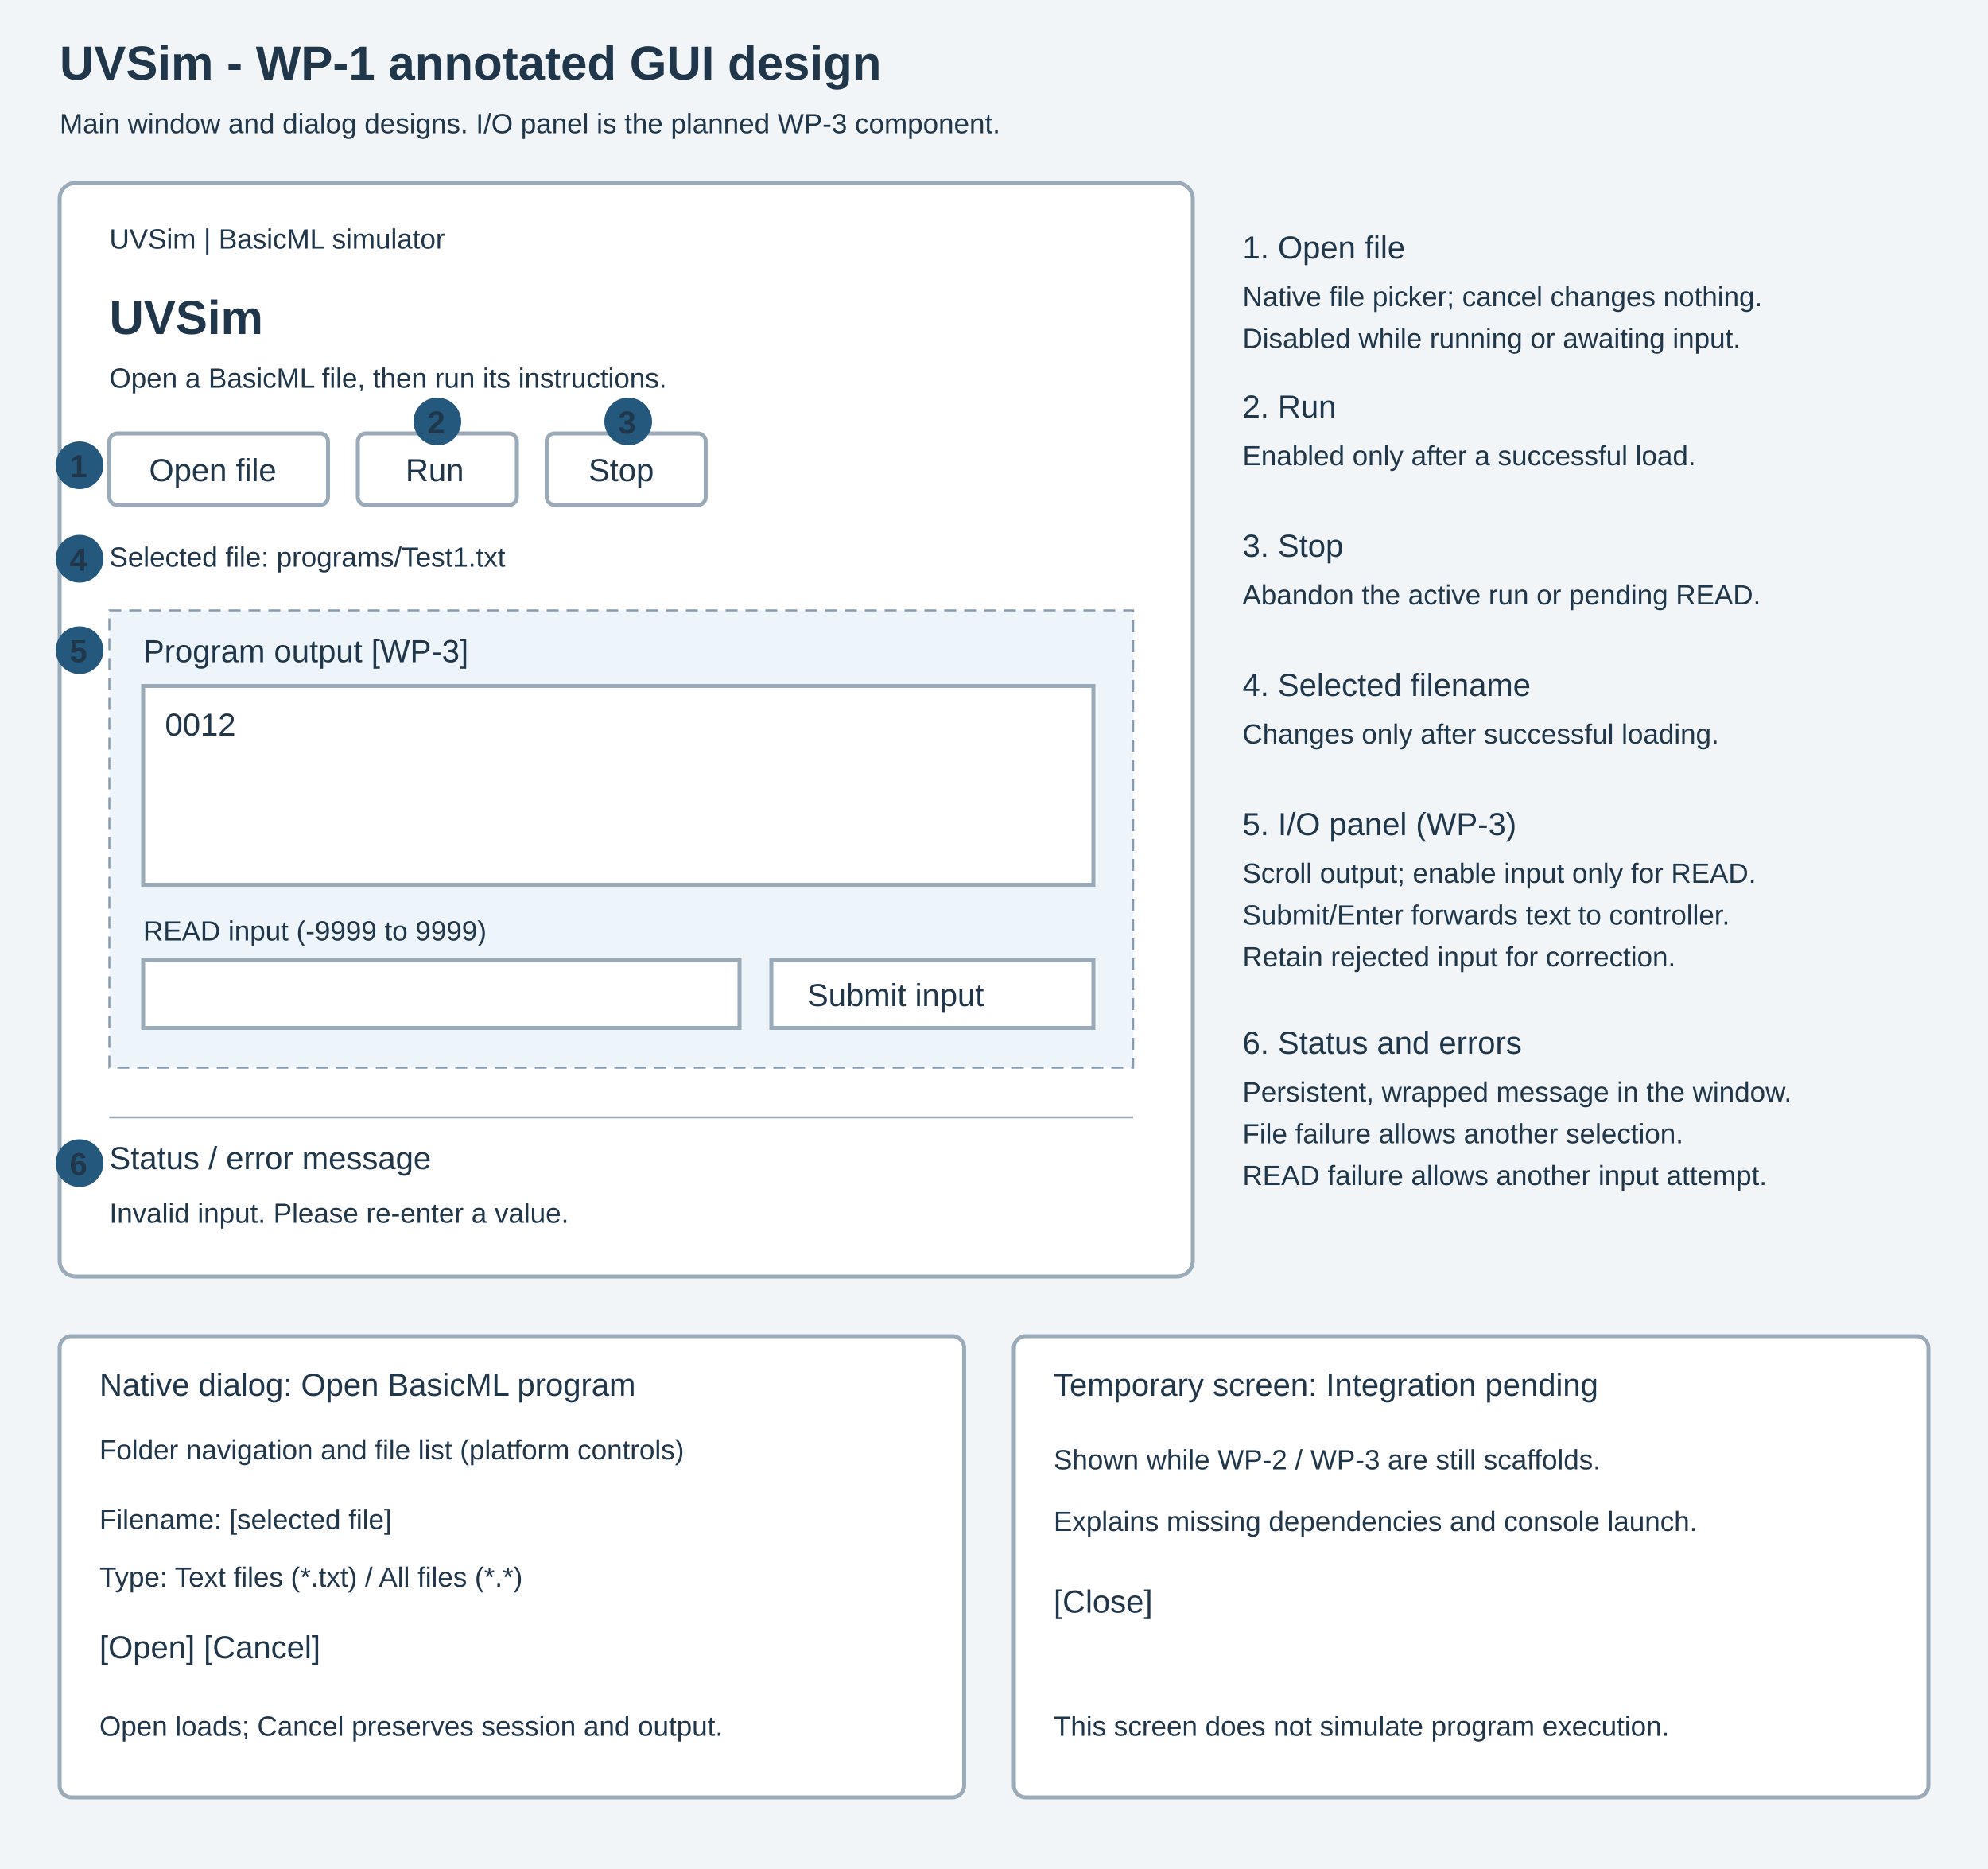
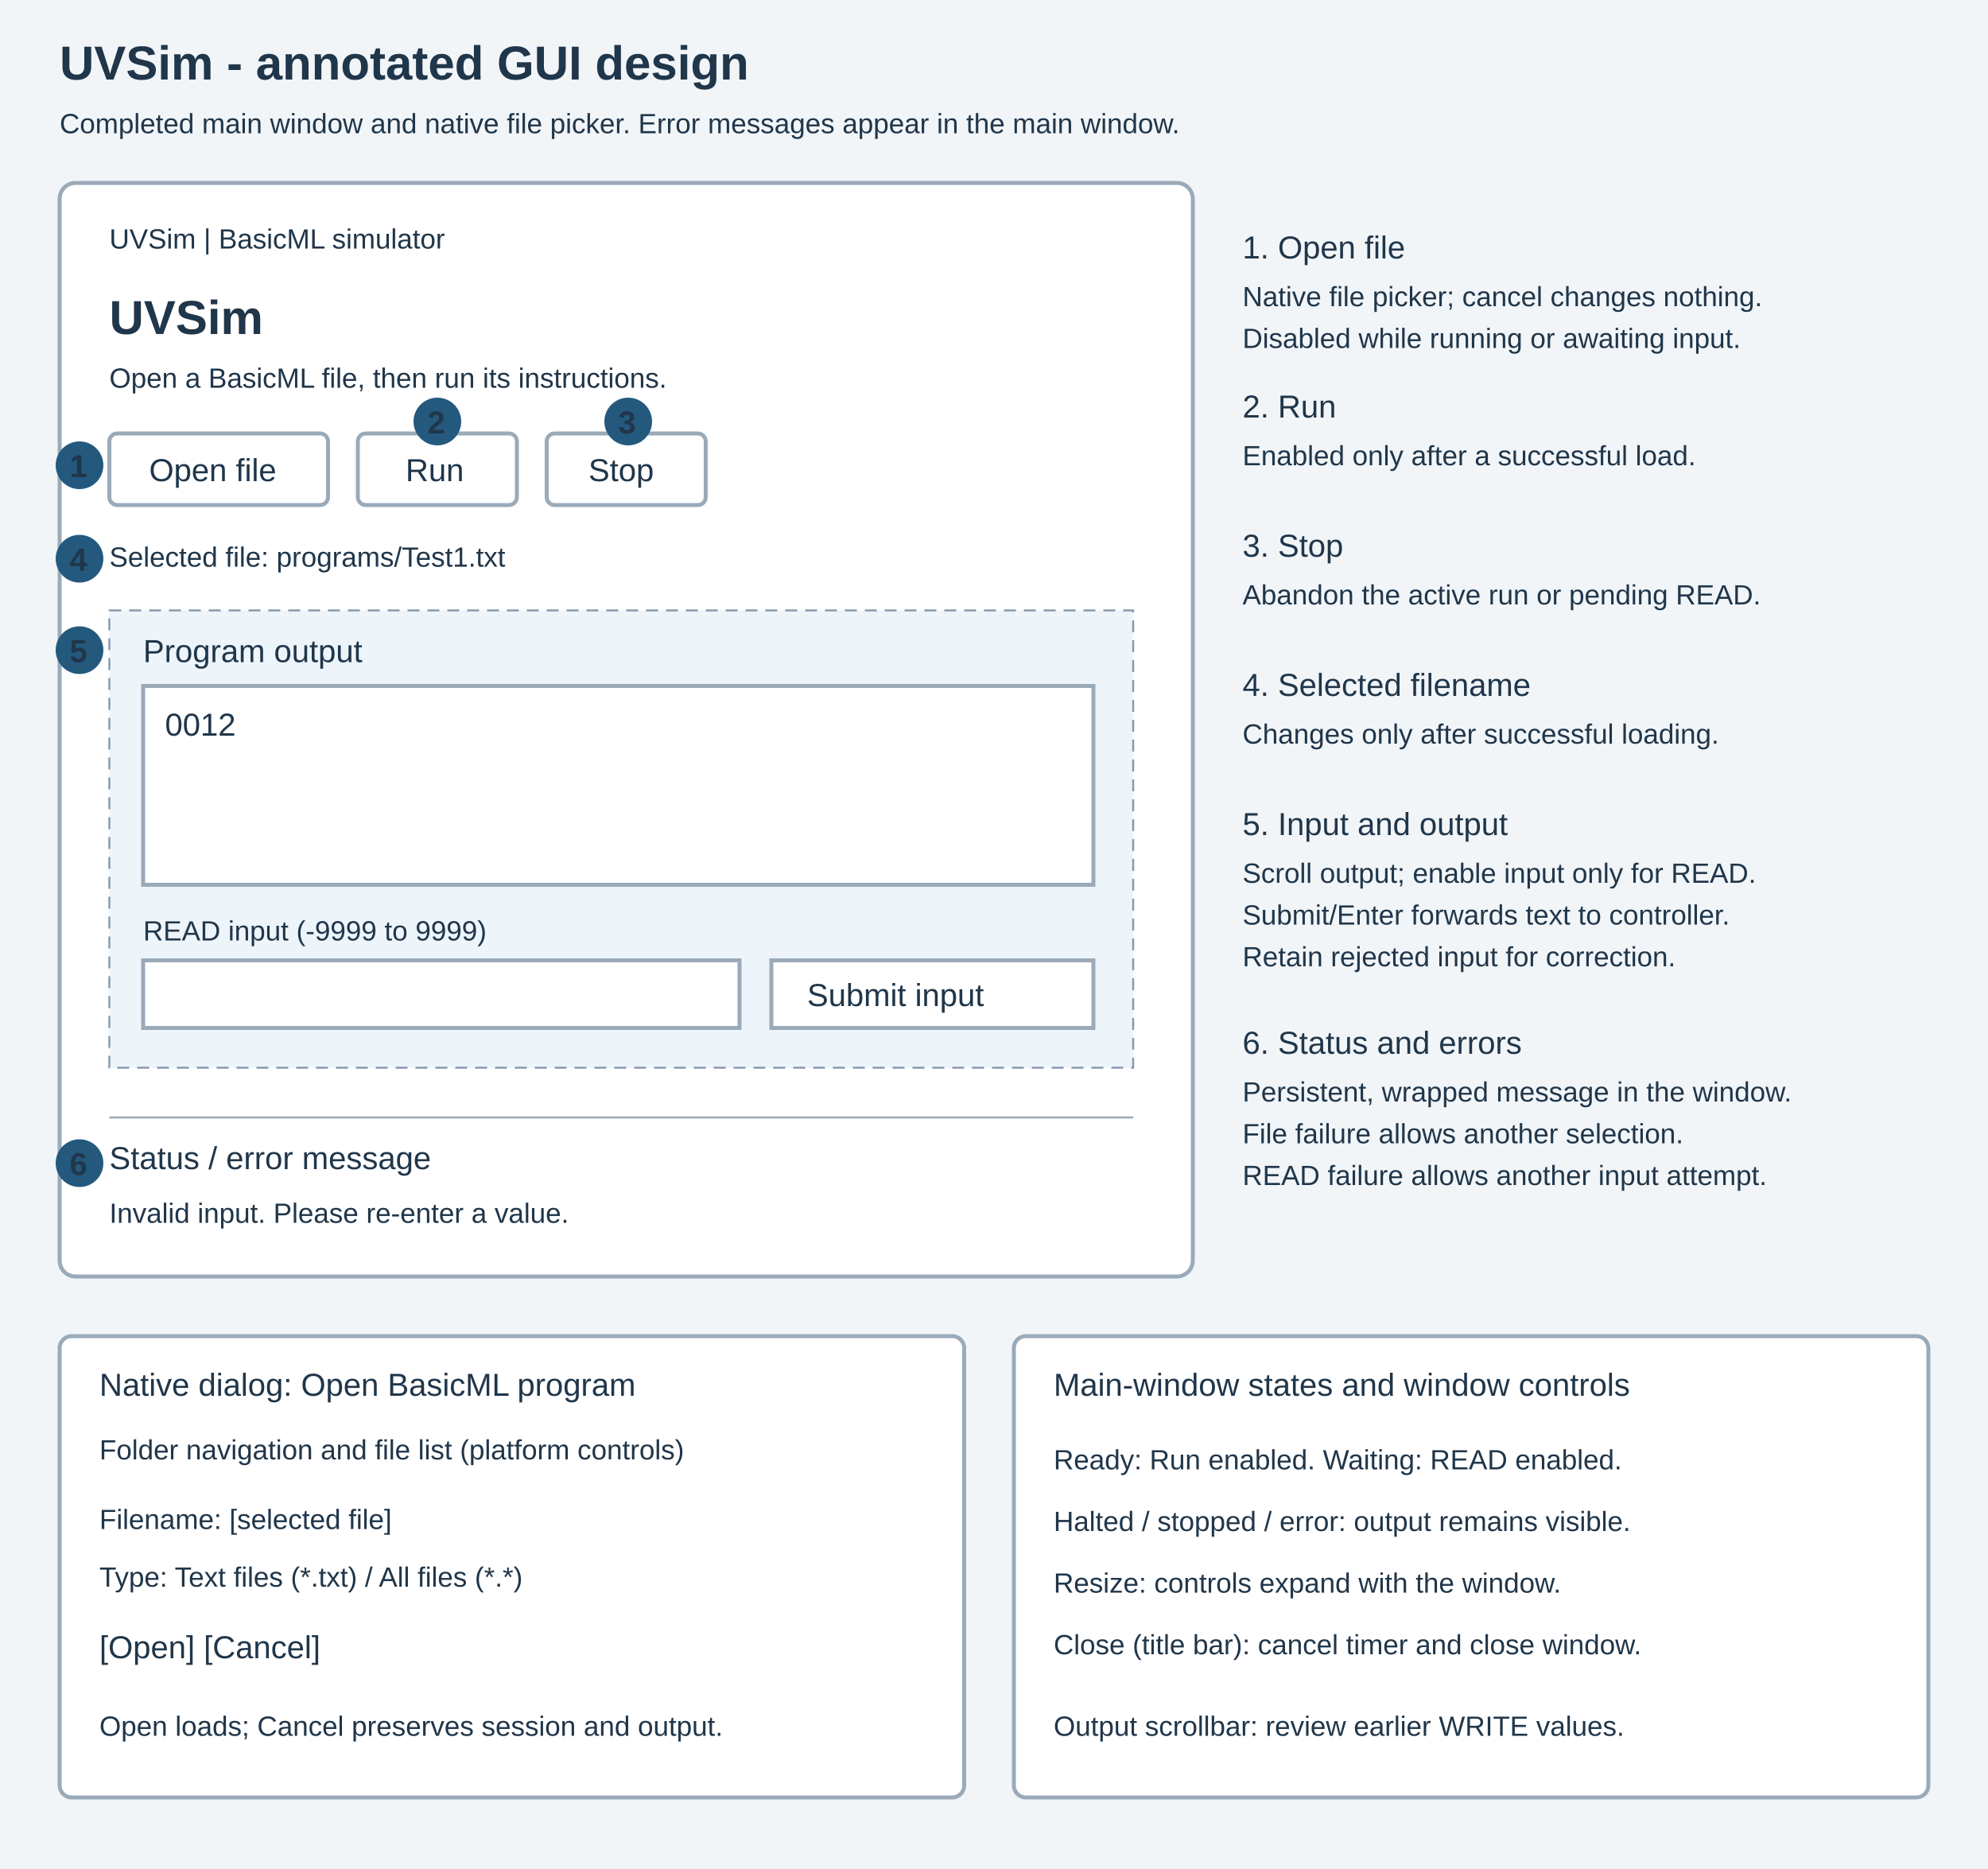
<svg xmlns="http://www.w3.org/2000/svg" width="1000" height="940" viewBox="0 0 1000 940">
  <style>text{font-family:Arial,sans-serif;fill:#20364a}.title{font-size:24px;font-weight:bold}.body{font-size:16px}.small{font-size:14px}.n{font-size:16px;font-weight:bold;fill:white}.box{fill:white;stroke:#9aaab8;stroke-width:2}</style>
  <rect width="1000" height="940" fill="#f1f5f8" />
-   <text x="30" y="40" class="title">UVSim - WP-1 annotated GUI design</text>
-   <text x="30" y="67" class="small">Main window and dialog designs. I/O panel is the planned WP-3 component.</text>
+   <text x="30" y="40" class="title">UVSim - annotated GUI design</text>
+   <text x="30" y="67" class="small">Completed main window and native file picker. Error messages appear in the main window.</text>
  <rect x="30" y="92" width="570" height="550" rx="8" class="box" />
  <text x="55" y="125" class="small">UVSim | BasicML simulator</text>
  <text x="55" y="168" class="title">UVSim</text>
  <text x="55" y="195" class="small">Open a BasicML file, then run its instructions.</text>
  <rect x="55" y="218" width="110" height="36" rx="4" class="box" />
  <text x="75" y="242" class="body">Open file</text>
  <rect x="180" y="218" width="80" height="36" rx="4" class="box" />
  <text x="204" y="242" class="body">Run</text>
  <rect x="275" y="218" width="80" height="36" rx="4" class="box" />
  <text x="296" y="242" class="body">Stop</text>
  <text x="55" y="285" class="small">Selected file: programs/Test1.txt</text>
  <rect x="55" y="307" width="515" height="230" fill="#edf4fa" stroke="#879bae" stroke-dasharray="6 4" />
-   <text x="72" y="333" class="body">Program output [WP-3]</text>
+   <text x="72" y="333" class="body">Program output</text>
  <rect x="72" y="345" width="478" height="100" class="box" />
  <text x="83" y="370" class="body">0012</text>
  <text x="72" y="473" class="small">READ input (-9999 to 9999)</text>
  <rect x="72" y="483" width="300" height="34" class="box" />
  <rect x="388" y="483" width="162" height="34" class="box" />
  <text x="406" y="506" class="body">Submit input</text>
  <line x1="55" y1="562" x2="570" y2="562" stroke="#9aaab8" />
  <text x="55" y="588" class="body">Status / error message</text>
  <text x="55" y="615" class="small">Invalid input. Please re-enter a value.</text>
  <g fill="#24597d">
    <circle cx="40" cy="234" r="12" />
    <circle cx="220" cy="212" r="12" />
    <circle cx="316" cy="212" r="12" />
    <circle cx="40" cy="281" r="12" />
    <circle cx="40" cy="327" r="12" />
    <circle cx="40" cy="585" r="12" />
  </g>
  <g class="n">
    <text x="35" y="240">1</text>
    <text x="215" y="218">2</text>
    <text x="311" y="218">3</text>
    <text x="35" y="287">4</text>
    <text x="35" y="333">5</text>
    <text x="35" y="591">6</text>
  </g>
  <g class="body">
    <text x="625" y="130">1. Open file</text>
    <text x="625" y="210">2. Run</text>
    <text x="625" y="280">3. Stop</text>
    <text x="625" y="350">4. Selected filename</text>
-     <text x="625" y="420">5. I/O panel (WP-3)</text>
+     <text x="625" y="420">5. Input and output</text>
    <text x="625" y="530">6. Status and errors</text>
  </g>
  <g class="small">
    <text x="625" y="154">Native file picker; cancel changes nothing.</text>
    <text x="625" y="175">Disabled while running or awaiting input.</text>
    <text x="625" y="234">Enabled only after a successful load.</text>
    <text x="625" y="304">Abandon the active run or pending READ.</text>
    <text x="625" y="374">Changes only after successful loading.</text>
    <text x="625" y="444">Scroll output; enable input only for READ.</text>
    <text x="625" y="465">Submit/Enter forwards text to controller.</text>
    <text x="625" y="486">Retain rejected input for correction.</text>
    <text x="625" y="554">Persistent, wrapped message in the window.</text>
    <text x="625" y="575">File failure allows another selection.</text>
    <text x="625" y="596">READ failure allows another input attempt.</text>
  </g>
  <rect x="30" y="672" width="455" height="232" rx="6" class="box" />
  <text x="50" y="702" class="body">Native dialog: Open BasicML program</text>
  <text x="50" y="734" class="small">Folder navigation and file list (platform controls)</text>
  <text x="50" y="769" class="small">Filename: [selected file]</text>
  <text x="50" y="798" class="small">Type: Text files (*.txt) / All files (*.*)</text>
  <text x="50" y="834" class="body">[Open]       [Cancel]</text>
  <text x="50" y="873" class="small">Open loads; Cancel preserves session and output.</text>
  <rect x="510" y="672" width="460" height="232" rx="6" class="box" />
-   <text x="530" y="702" class="body">Temporary screen: Integration pending</text>
-   <text x="530" y="739" class="small">Shown while WP-2 / WP-3 are still scaffolds.</text>
-   <text x="530" y="770" class="small">Explains missing dependencies and console launch.</text>
-   <text x="530" y="811" class="body">[Close]</text>
-   <text x="530" y="873" class="small">This screen does not simulate program execution.</text>
+   <text x="530" y="702" class="body">Main-window states and window controls</text>
+   <text x="530" y="739" class="small">Ready: Run enabled. Waiting: READ enabled.</text>
+   <text x="530" y="770" class="small">Halted / stopped / error: output remains visible.</text>
+   <text x="530" y="801" class="small">Resize: controls expand with the window.</text>
+   <text x="530" y="832" class="small">Close (title bar): cancel timer and close window.</text>
+   <text x="530" y="873" class="small">Output scrollbar: review earlier WRITE values.</text>
</svg>
